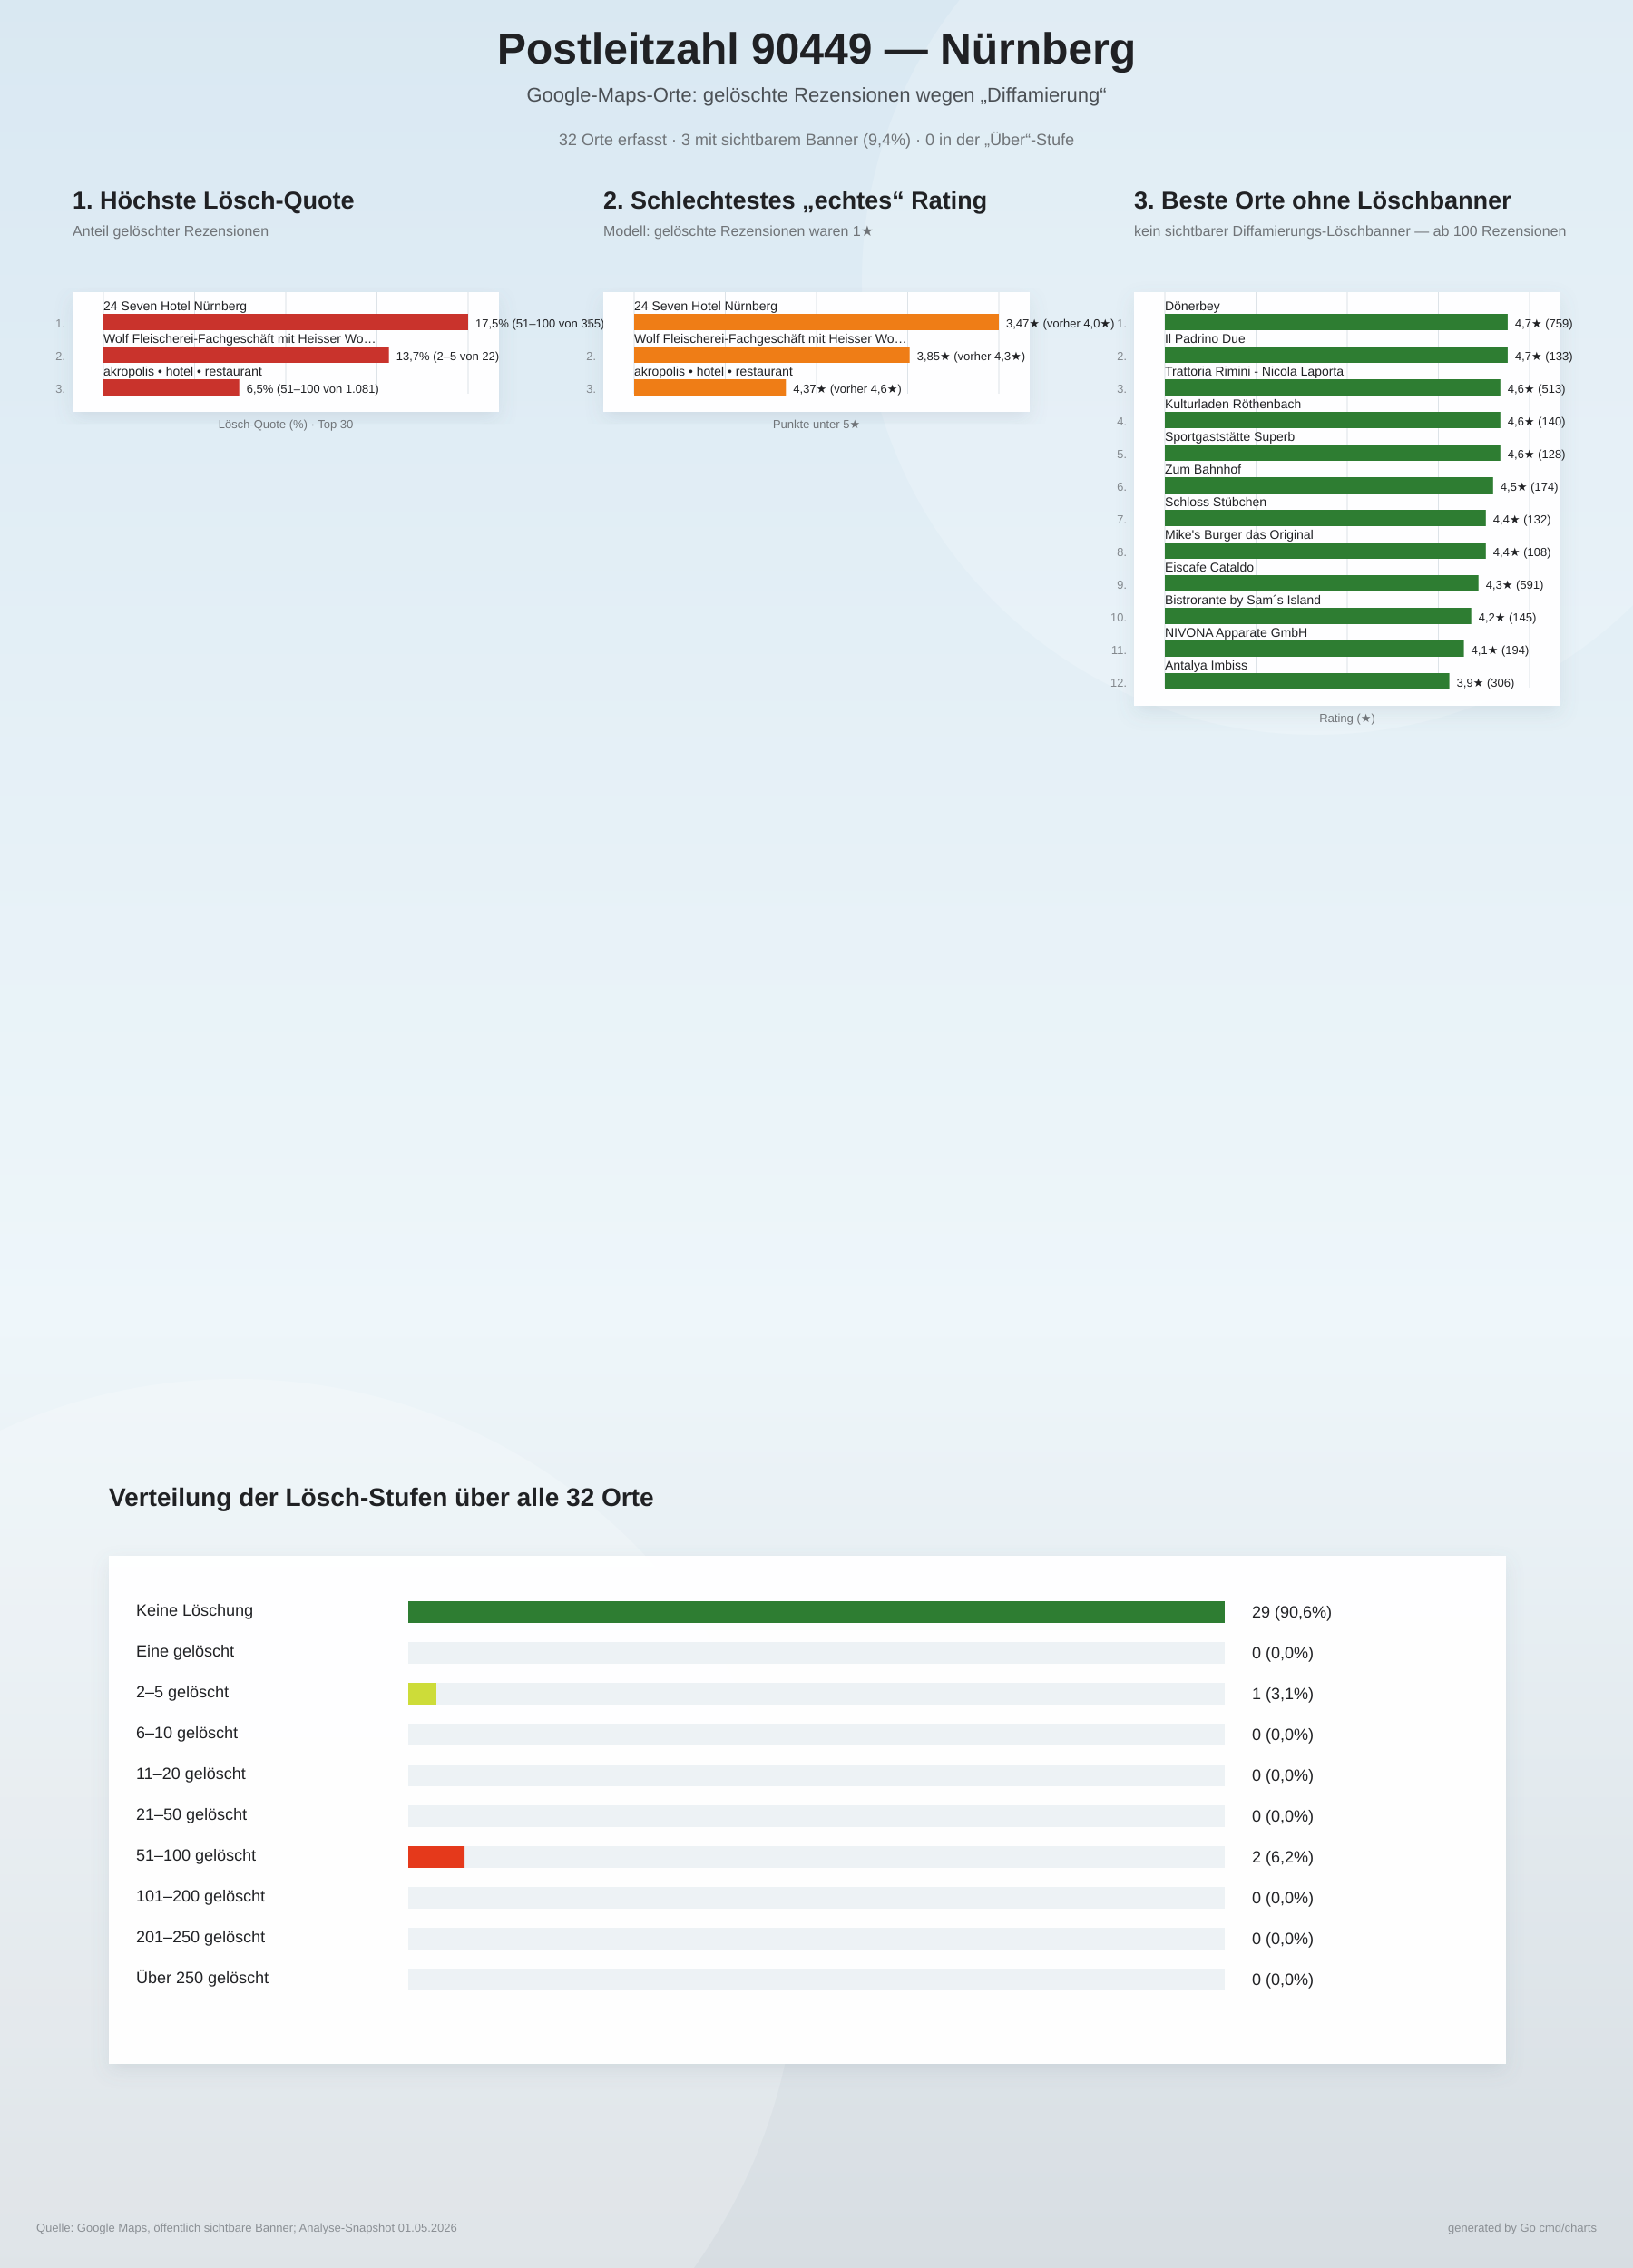
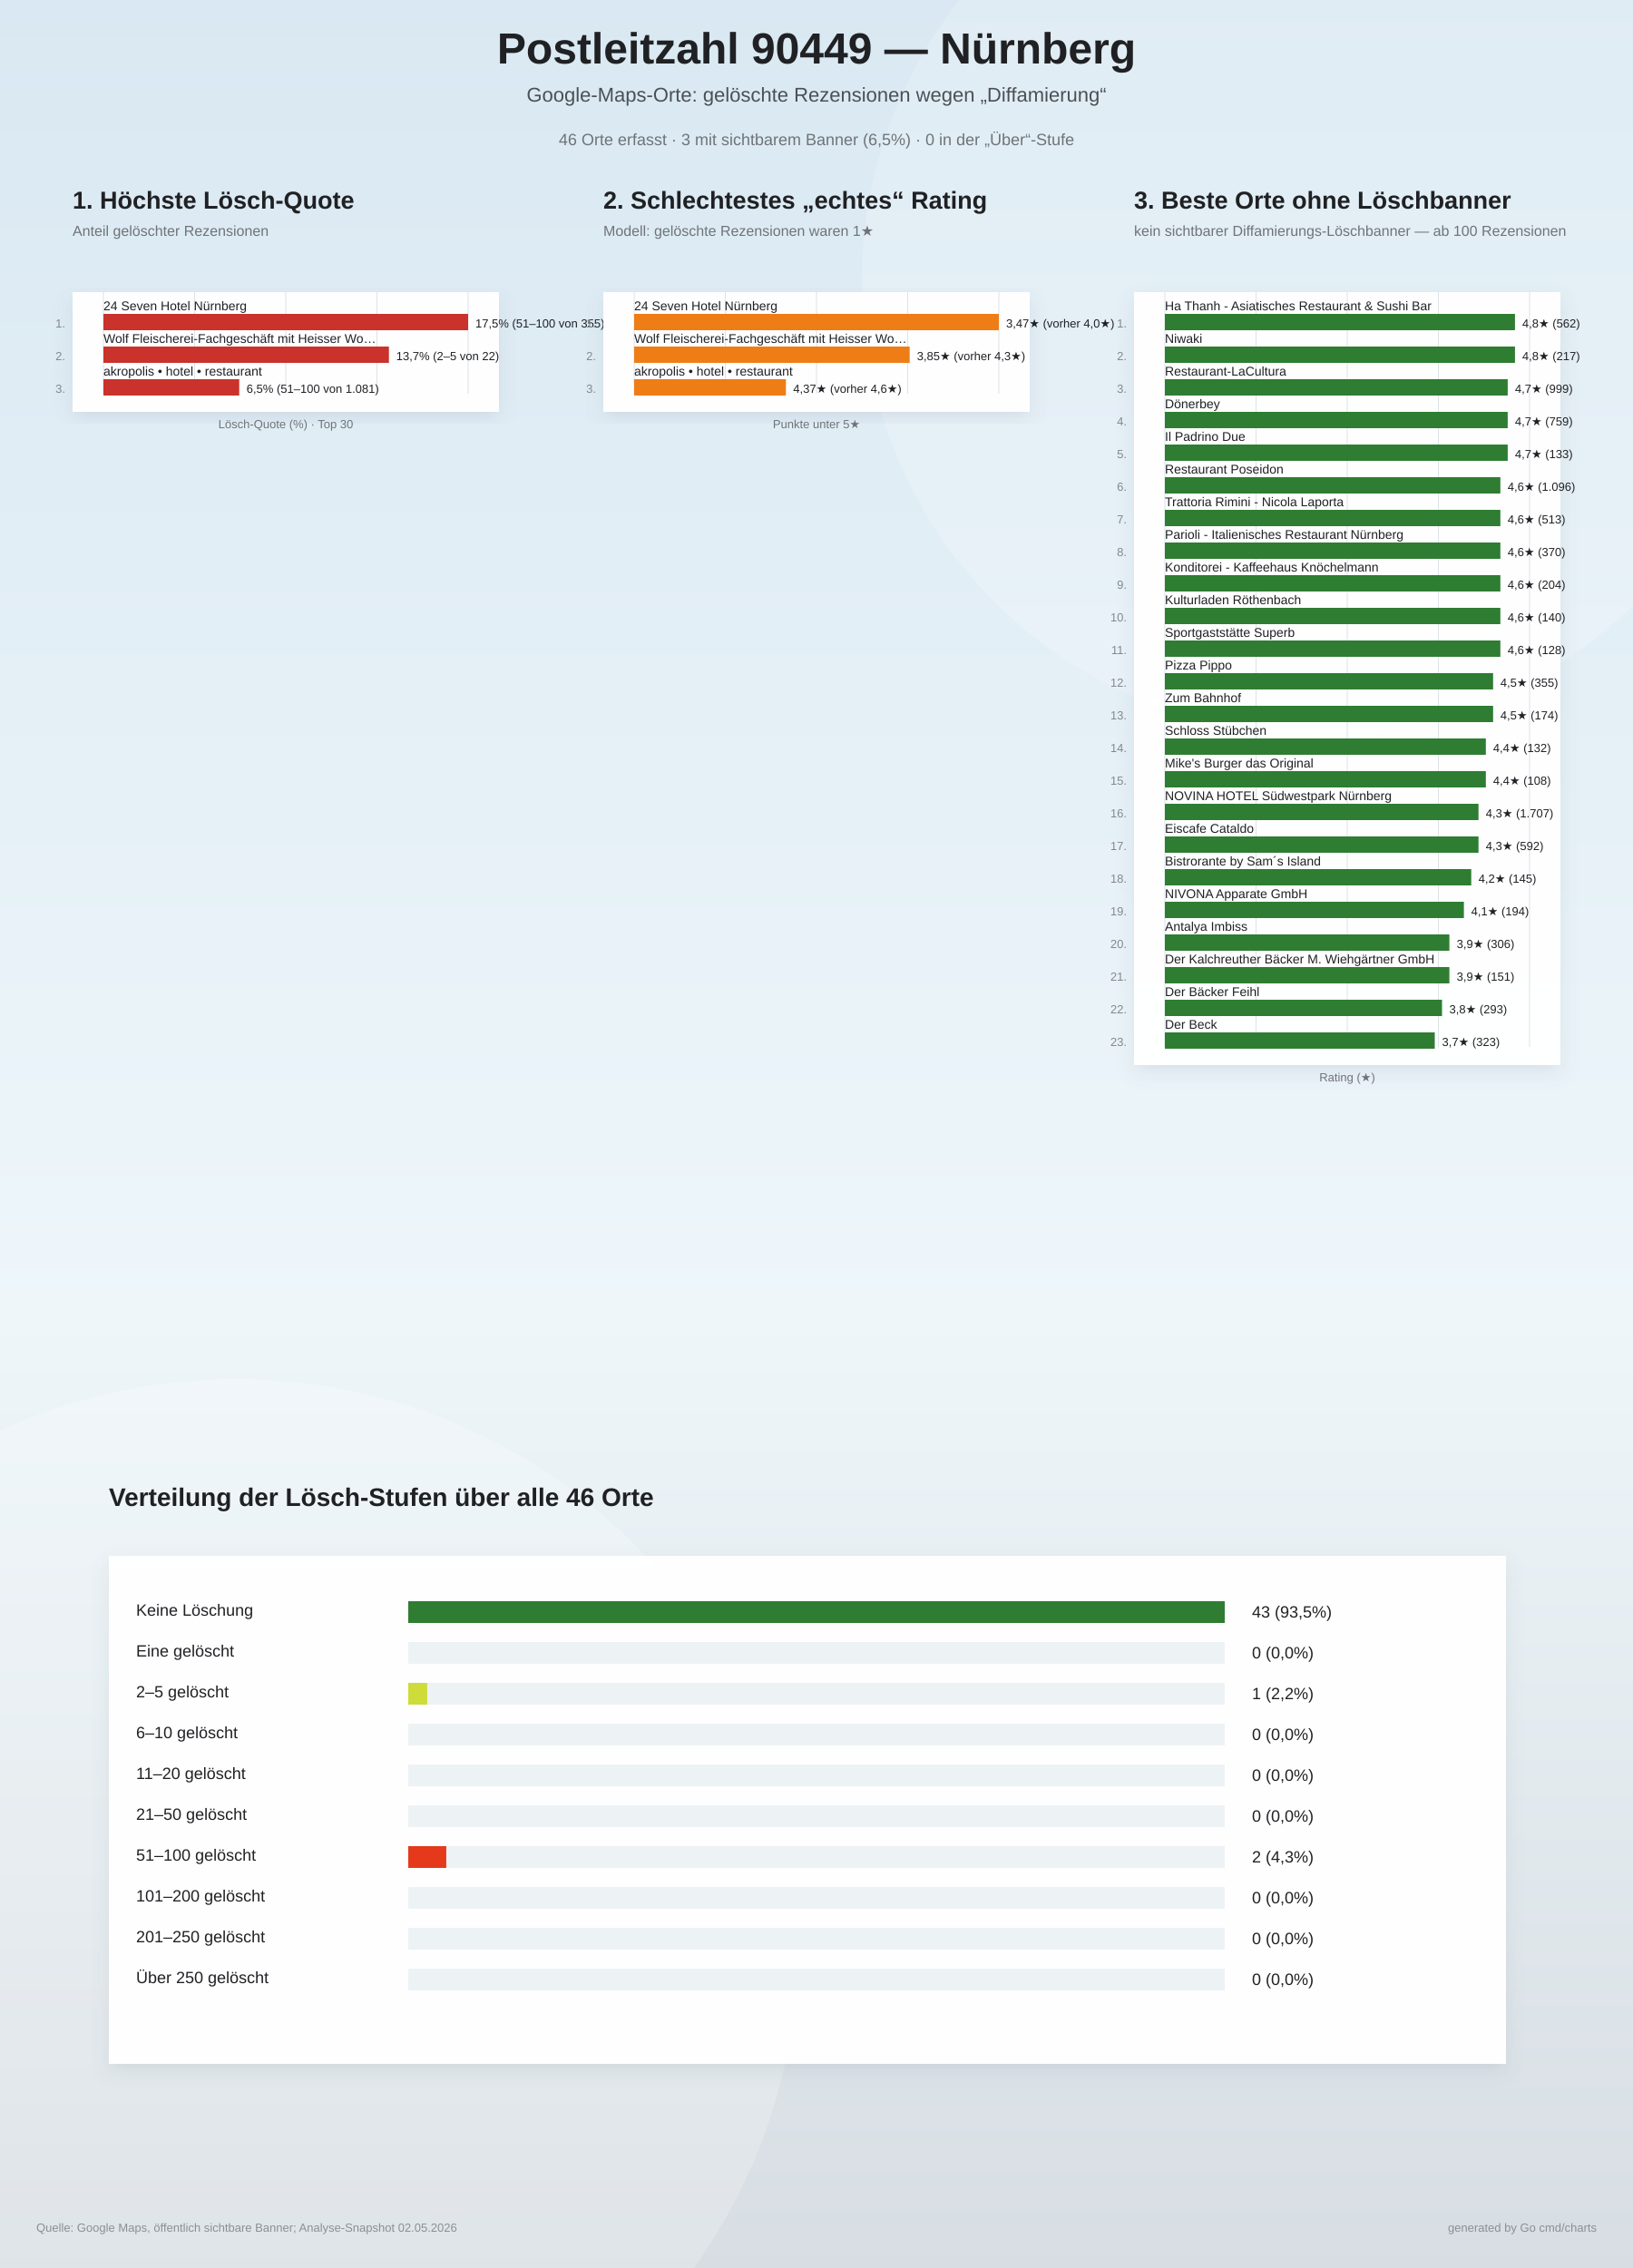
<svg xmlns="http://www.w3.org/2000/svg" width="1800" height="2500" viewBox="0 0 1800 2500">
  <defs>
    <linearGradient id="bg" x1="0" y1="0" x2="0" y2="1">
      <stop offset="0%" stop-color="#d9e8f2" />
      <stop offset="58%" stop-color="#eef6fa" />
      <stop offset="100%" stop-color="#d7dde2" />
    </linearGradient>
    <filter id="softShadow" x="-10%" y="-10%" width="120%" height="120%">
      <feDropShadow dx="0" dy="8" stdDeviation="10" flood-color="#6d7f8a" flood-opacity="0.16" />
    </filter>
  </defs>
  <rect width="100%" height="100%" fill="url(#bg)" />
  <circle cx="1450" cy="310" r="500" fill="#ffffff" opacity="0.18" />
  <circle cx="260" cy="2140" r="620" fill="#ffffff" opacity="0.20" />
  <text x="900" y="70" text-anchor="middle" font-family="Arial, sans-serif" font-size="48" font-weight="800" fill="#202124">Postleitzahl 90449 — Nürnberg</text>
  <text x="900" y="112" text-anchor="middle" font-family="Arial, sans-serif" font-size="22" fill="#4b5055">Google-Maps-Orte: gelöschte Rezensionen wegen „Diffamierung“</text>
-   <text x="900" y="160" text-anchor="middle" font-family="Arial, sans-serif" font-size="18" fill="#6f7377">32 Orte erfasst · 3 mit sichtbarem Banner (9,4%) · 0 in der „Über“-Stufe</text>
+   <text x="900" y="160" text-anchor="middle" font-family="Arial, sans-serif" font-size="18" fill="#6f7377">46 Orte erfasst · 3 mit sichtbarem Banner (6,5%) · 0 in der „Über“-Stufe</text>
  <g>
    <text x="80" y="230" font-family="Arial, sans-serif" font-size="27" font-weight="800" fill="#202124">1. Höchste Lösch-Quote</text>
    <text x="80" y="260" font-family="Arial, sans-serif" font-size="16" fill="#6f7377">Anteil gelöschter Rezensionen</text>
    <rect x="80" y="322" width="470" height="132" fill="#ffffff" opacity="0.96" filter="url(#softShadow)" />
    <line x1="114.0" y1="322" x2="114.0" y2="434.0" stroke="#dde3e8" stroke-width="1" />
    <line x1="214.5" y1="322" x2="214.5" y2="434.0" stroke="#dde3e8" stroke-width="1" />
    <line x1="315.0" y1="322" x2="315.0" y2="434.0" stroke="#dde3e8" stroke-width="1" />
    <line x1="415.5" y1="322" x2="415.5" y2="434.0" stroke="#dde3e8" stroke-width="1" />
    <line x1="516.0" y1="322" x2="516.0" y2="434.0" stroke="#dde3e8" stroke-width="1" />
    <text x="72" y="361.0" text-anchor="end" font-family="Arial, sans-serif" font-size="13" fill="#83888d">1.</text>
    <text x="114" y="342.0" font-family="Arial, sans-serif" font-size="14" fill="#202124">24 Seven Hotel Nürnberg</text>
    <rect x="114" y="346.0" width="402.0" height="18" fill="#c9332c" />
    <text x="524.0" y="361.0" font-family="Arial, sans-serif" font-size="13" fill="#202124">17,5%  (51–100 von 355)</text>
    <text x="72" y="397.0" text-anchor="end" font-family="Arial, sans-serif" font-size="13" fill="#83888d">2.</text>
    <text x="114" y="378.0" font-family="Arial, sans-serif" font-size="14" fill="#202124">Wolf Fleischerei-Fachgeschäft mit Heisser Wo…</text>
    <rect x="114" y="382.0" width="314.7" height="18" fill="#c9332c" />
    <text x="436.7" y="397.0" font-family="Arial, sans-serif" font-size="13" fill="#202124">13,7%  (2–5 von 22)</text>
    <text x="72" y="433.0" text-anchor="end" font-family="Arial, sans-serif" font-size="13" fill="#83888d">3.</text>
    <text x="114" y="414.0" font-family="Arial, sans-serif" font-size="14" fill="#202124">akropolis • hotel • restaurant</text>
    <rect x="114" y="418.0" width="149.7" height="18" fill="#c9332c" />
    <text x="271.7" y="433.0" font-family="Arial, sans-serif" font-size="13" fill="#202124">6,5%  (51–100 von 1.081)</text>
    <text x="315" y="472.0" text-anchor="middle" font-family="Arial, sans-serif" font-size="13" fill="#6f7377">Lösch-Quote (%) · Top 30</text>
  </g>
  <g>
    <text x="665" y="230" font-family="Arial, sans-serif" font-size="27" font-weight="800" fill="#202124">2. Schlechtestes „echtes“ Rating</text>
    <text x="665" y="260" font-family="Arial, sans-serif" font-size="16" fill="#6f7377">Modell: gelöschte Rezensionen waren 1★</text>
    <rect x="665" y="322" width="470" height="132" fill="#ffffff" opacity="0.96" filter="url(#softShadow)" />
    <line x1="699.0" y1="322" x2="699.0" y2="434.0" stroke="#dde3e8" stroke-width="1" />
    <line x1="799.5" y1="322" x2="799.5" y2="434.0" stroke="#dde3e8" stroke-width="1" />
    <line x1="900.0" y1="322" x2="900.0" y2="434.0" stroke="#dde3e8" stroke-width="1" />
    <line x1="1000.5" y1="322" x2="1000.5" y2="434.0" stroke="#dde3e8" stroke-width="1" />
    <line x1="1101.0" y1="322" x2="1101.0" y2="434.0" stroke="#dde3e8" stroke-width="1" />
    <text x="657" y="361.0" text-anchor="end" font-family="Arial, sans-serif" font-size="13" fill="#83888d">1.</text>
    <text x="699" y="342.0" font-family="Arial, sans-serif" font-size="14" fill="#202124">24 Seven Hotel Nürnberg</text>
    <rect x="699" y="346.0" width="402.0" height="18" fill="#ef7d16" />
    <text x="1109.0" y="361.0" font-family="Arial, sans-serif" font-size="13" fill="#202124">3,47★  (vorher 4,0★)</text>
    <text x="657" y="397.0" text-anchor="end" font-family="Arial, sans-serif" font-size="13" fill="#83888d">2.</text>
    <text x="699" y="378.0" font-family="Arial, sans-serif" font-size="14" fill="#202124">Wolf Fleischerei-Fachgeschäft mit Heisser Wo…</text>
    <rect x="699" y="382.0" width="303.7" height="18" fill="#ef7d16" />
    <text x="1010.7" y="397.0" font-family="Arial, sans-serif" font-size="13" fill="#202124">3,85★  (vorher 4,3★)</text>
    <text x="657" y="433.0" text-anchor="end" font-family="Arial, sans-serif" font-size="13" fill="#83888d">3.</text>
    <text x="699" y="414.0" font-family="Arial, sans-serif" font-size="14" fill="#202124">akropolis • hotel • restaurant</text>
    <rect x="699" y="418.0" width="167.3" height="18" fill="#ef7d16" />
    <text x="874.3" y="433.0" font-family="Arial, sans-serif" font-size="13" fill="#202124">4,37★  (vorher 4,6★)</text>
    <text x="900" y="472.0" text-anchor="middle" font-family="Arial, sans-serif" font-size="13" fill="#6f7377">Punkte unter 5★</text>
  </g>
  <g>
    <text x="1250" y="230" font-family="Arial, sans-serif" font-size="27" font-weight="800" fill="#202124">3. Beste Orte ohne Löschbanner</text>
    <text x="1250" y="260" font-family="Arial, sans-serif" font-size="16" fill="#6f7377">kein sichtbarer Diffamierungs-Löschbanner — ab 100 Rezensionen</text>
-     <rect x="1250" y="322" width="470" height="456" fill="#ffffff" opacity="0.96" filter="url(#softShadow)" />
-     <line x1="1284.0" y1="322" x2="1284.0" y2="758.0" stroke="#dde3e8" stroke-width="1" />
-     <line x1="1384.5" y1="322" x2="1384.5" y2="758.0" stroke="#dde3e8" stroke-width="1" />
-     <line x1="1485.0" y1="322" x2="1485.0" y2="758.0" stroke="#dde3e8" stroke-width="1" />
-     <line x1="1585.5" y1="322" x2="1585.5" y2="758.0" stroke="#dde3e8" stroke-width="1" />
-     <line x1="1686.0" y1="322" x2="1686.0" y2="758.0" stroke="#dde3e8" stroke-width="1" />
+     <rect x="1250" y="322" width="470" height="852" fill="#ffffff" opacity="0.96" filter="url(#softShadow)" />
+     <line x1="1284.0" y1="322" x2="1284.0" y2="1154.0" stroke="#dde3e8" stroke-width="1" />
+     <line x1="1384.5" y1="322" x2="1384.5" y2="1154.0" stroke="#dde3e8" stroke-width="1" />
+     <line x1="1485.0" y1="322" x2="1485.0" y2="1154.0" stroke="#dde3e8" stroke-width="1" />
+     <line x1="1585.5" y1="322" x2="1585.5" y2="1154.0" stroke="#dde3e8" stroke-width="1" />
+     <line x1="1686.0" y1="322" x2="1686.0" y2="1154.0" stroke="#dde3e8" stroke-width="1" />
    <text x="1242" y="361.0" text-anchor="end" font-family="Arial, sans-serif" font-size="13" fill="#83888d">1.</text>
-     <text x="1284" y="342.0" font-family="Arial, sans-serif" font-size="14" fill="#202124">Dönerbey</text>
-     <rect x="1284" y="346.0" width="377.9" height="18" fill="#2e7d32" />
-     <text x="1669.9" y="361.0" font-family="Arial, sans-serif" font-size="13" fill="#202124">4,7★  (759)</text>
+     <text x="1284" y="342.0" font-family="Arial, sans-serif" font-size="14" fill="#202124">Ha Thanh - Asiatisches Restaurant &amp; Sushi Bar</text>
+     <rect x="1284" y="346.0" width="385.9" height="18" fill="#2e7d32" />
+     <text x="1677.9" y="361.0" font-family="Arial, sans-serif" font-size="13" fill="#202124">4,8★  (562)</text>
    <text x="1242" y="397.0" text-anchor="end" font-family="Arial, sans-serif" font-size="13" fill="#83888d">2.</text>
-     <text x="1284" y="378.0" font-family="Arial, sans-serif" font-size="14" fill="#202124">Il Padrino Due</text>
-     <rect x="1284" y="382.0" width="377.9" height="18" fill="#2e7d32" />
-     <text x="1669.9" y="397.0" font-family="Arial, sans-serif" font-size="13" fill="#202124">4,7★  (133)</text>
+     <text x="1284" y="378.0" font-family="Arial, sans-serif" font-size="14" fill="#202124">Niwaki</text>
+     <rect x="1284" y="382.0" width="385.9" height="18" fill="#2e7d32" />
+     <text x="1677.9" y="397.0" font-family="Arial, sans-serif" font-size="13" fill="#202124">4,8★  (217)</text>
    <text x="1242" y="433.0" text-anchor="end" font-family="Arial, sans-serif" font-size="13" fill="#83888d">3.</text>
-     <text x="1284" y="414.0" font-family="Arial, sans-serif" font-size="14" fill="#202124">Trattoria Rimini - Nicola Laporta</text>
-     <rect x="1284" y="418.0" width="369.8" height="18" fill="#2e7d32" />
-     <text x="1661.8" y="433.0" font-family="Arial, sans-serif" font-size="13" fill="#202124">4,6★  (513)</text>
+     <text x="1284" y="414.0" font-family="Arial, sans-serif" font-size="14" fill="#202124">Restaurant-LaCultura</text>
+     <rect x="1284" y="418.0" width="377.9" height="18" fill="#2e7d32" />
+     <text x="1669.9" y="433.0" font-family="Arial, sans-serif" font-size="13" fill="#202124">4,7★  (999)</text>
    <text x="1242" y="469.0" text-anchor="end" font-family="Arial, sans-serif" font-size="13" fill="#83888d">4.</text>
-     <text x="1284" y="450.0" font-family="Arial, sans-serif" font-size="14" fill="#202124">Kulturladen Röthenbach</text>
-     <rect x="1284" y="454.0" width="369.8" height="18" fill="#2e7d32" />
-     <text x="1661.8" y="469.0" font-family="Arial, sans-serif" font-size="13" fill="#202124">4,6★  (140)</text>
+     <text x="1284" y="450.0" font-family="Arial, sans-serif" font-size="14" fill="#202124">Dönerbey</text>
+     <rect x="1284" y="454.0" width="377.9" height="18" fill="#2e7d32" />
+     <text x="1669.9" y="469.0" font-family="Arial, sans-serif" font-size="13" fill="#202124">4,7★  (759)</text>
    <text x="1242" y="505.0" text-anchor="end" font-family="Arial, sans-serif" font-size="13" fill="#83888d">5.</text>
-     <text x="1284" y="486.0" font-family="Arial, sans-serif" font-size="14" fill="#202124">Sportgaststätte Superb</text>
-     <rect x="1284" y="490.0" width="369.8" height="18" fill="#2e7d32" />
-     <text x="1661.8" y="505.0" font-family="Arial, sans-serif" font-size="13" fill="#202124">4,6★  (128)</text>
+     <text x="1284" y="486.0" font-family="Arial, sans-serif" font-size="14" fill="#202124">Il Padrino Due</text>
+     <rect x="1284" y="490.0" width="377.9" height="18" fill="#2e7d32" />
+     <text x="1669.9" y="505.0" font-family="Arial, sans-serif" font-size="13" fill="#202124">4,7★  (133)</text>
    <text x="1242" y="541.0" text-anchor="end" font-family="Arial, sans-serif" font-size="13" fill="#83888d">6.</text>
-     <text x="1284" y="522.0" font-family="Arial, sans-serif" font-size="14" fill="#202124">Zum Bahnhof</text>
-     <rect x="1284" y="526.0" width="361.8" height="18" fill="#2e7d32" />
-     <text x="1653.8" y="541.0" font-family="Arial, sans-serif" font-size="13" fill="#202124">4,5★  (174)</text>
+     <text x="1284" y="522.0" font-family="Arial, sans-serif" font-size="14" fill="#202124">Restaurant Poseidon</text>
+     <rect x="1284" y="526.0" width="369.8" height="18" fill="#2e7d32" />
+     <text x="1661.8" y="541.0" font-family="Arial, sans-serif" font-size="13" fill="#202124">4,6★  (1.096)</text>
    <text x="1242" y="577.0" text-anchor="end" font-family="Arial, sans-serif" font-size="13" fill="#83888d">7.</text>
-     <text x="1284" y="558.0" font-family="Arial, sans-serif" font-size="14" fill="#202124">Schloss Stübchen</text>
-     <rect x="1284" y="562.0" width="353.8" height="18" fill="#2e7d32" />
-     <text x="1645.8" y="577.0" font-family="Arial, sans-serif" font-size="13" fill="#202124">4,4★  (132)</text>
+     <text x="1284" y="558.0" font-family="Arial, sans-serif" font-size="14" fill="#202124">Trattoria Rimini - Nicola Laporta</text>
+     <rect x="1284" y="562.0" width="369.8" height="18" fill="#2e7d32" />
+     <text x="1661.8" y="577.0" font-family="Arial, sans-serif" font-size="13" fill="#202124">4,6★  (513)</text>
    <text x="1242" y="613.0" text-anchor="end" font-family="Arial, sans-serif" font-size="13" fill="#83888d">8.</text>
-     <text x="1284" y="594.0" font-family="Arial, sans-serif" font-size="14" fill="#202124">Mike's Burger das Original</text>
-     <rect x="1284" y="598.0" width="353.8" height="18" fill="#2e7d32" />
-     <text x="1645.8" y="613.0" font-family="Arial, sans-serif" font-size="13" fill="#202124">4,4★  (108)</text>
+     <text x="1284" y="594.0" font-family="Arial, sans-serif" font-size="14" fill="#202124">Parioli - Italienisches Restaurant Nürnberg</text>
+     <rect x="1284" y="598.0" width="369.8" height="18" fill="#2e7d32" />
+     <text x="1661.8" y="613.0" font-family="Arial, sans-serif" font-size="13" fill="#202124">4,6★  (370)</text>
    <text x="1242" y="649.0" text-anchor="end" font-family="Arial, sans-serif" font-size="13" fill="#83888d">9.</text>
-     <text x="1284" y="630.0" font-family="Arial, sans-serif" font-size="14" fill="#202124">Eiscafe Cataldo</text>
-     <rect x="1284" y="634.0" width="345.7" height="18" fill="#2e7d32" />
-     <text x="1637.7" y="649.0" font-family="Arial, sans-serif" font-size="13" fill="#202124">4,3★  (591)</text>
+     <text x="1284" y="630.0" font-family="Arial, sans-serif" font-size="14" fill="#202124">Konditorei - Kaffeehaus Knöchelmann</text>
+     <rect x="1284" y="634.0" width="369.8" height="18" fill="#2e7d32" />
+     <text x="1661.8" y="649.0" font-family="Arial, sans-serif" font-size="13" fill="#202124">4,6★  (204)</text>
    <text x="1242" y="685.0" text-anchor="end" font-family="Arial, sans-serif" font-size="13" fill="#83888d">10.</text>
-     <text x="1284" y="666.0" font-family="Arial, sans-serif" font-size="14" fill="#202124">Bistrorante by Sam´s Island</text>
-     <rect x="1284" y="670.0" width="337.7" height="18" fill="#2e7d32" />
-     <text x="1629.7" y="685.0" font-family="Arial, sans-serif" font-size="13" fill="#202124">4,2★  (145)</text>
+     <text x="1284" y="666.0" font-family="Arial, sans-serif" font-size="14" fill="#202124">Kulturladen Röthenbach</text>
+     <rect x="1284" y="670.0" width="369.8" height="18" fill="#2e7d32" />
+     <text x="1661.8" y="685.0" font-family="Arial, sans-serif" font-size="13" fill="#202124">4,6★  (140)</text>
    <text x="1242" y="721.0" text-anchor="end" font-family="Arial, sans-serif" font-size="13" fill="#83888d">11.</text>
-     <text x="1284" y="702.0" font-family="Arial, sans-serif" font-size="14" fill="#202124">NIVONA Apparate GmbH</text>
-     <rect x="1284" y="706.0" width="329.6" height="18" fill="#2e7d32" />
-     <text x="1621.6" y="721.0" font-family="Arial, sans-serif" font-size="13" fill="#202124">4,1★  (194)</text>
+     <text x="1284" y="702.0" font-family="Arial, sans-serif" font-size="14" fill="#202124">Sportgaststätte Superb</text>
+     <rect x="1284" y="706.0" width="369.8" height="18" fill="#2e7d32" />
+     <text x="1661.8" y="721.0" font-family="Arial, sans-serif" font-size="13" fill="#202124">4,6★  (128)</text>
    <text x="1242" y="757.0" text-anchor="end" font-family="Arial, sans-serif" font-size="13" fill="#83888d">12.</text>
-     <text x="1284" y="738.0" font-family="Arial, sans-serif" font-size="14" fill="#202124">Antalya Imbiss</text>
-     <rect x="1284" y="742.0" width="313.6" height="18" fill="#2e7d32" />
-     <text x="1605.6" y="757.0" font-family="Arial, sans-serif" font-size="13" fill="#202124">3,9★  (306)</text>
-     <text x="1485" y="796.0" text-anchor="middle" font-family="Arial, sans-serif" font-size="13" fill="#6f7377">Rating (★)</text>
-   </g>
-   <g>
-     <text x="120" y="1660" font-family="Arial, sans-serif" font-size="28" font-weight="800" fill="#202124">Verteilung der Lösch-Stufen über alle 32 Orte</text>
+     <text x="1284" y="738.0" font-family="Arial, sans-serif" font-size="14" fill="#202124">Pizza Pippo</text>
+     <rect x="1284" y="742.0" width="361.8" height="18" fill="#2e7d32" />
+     <text x="1653.8" y="757.0" font-family="Arial, sans-serif" font-size="13" fill="#202124">4,5★  (355)</text>
+     <text x="1242" y="793.0" text-anchor="end" font-family="Arial, sans-serif" font-size="13" fill="#83888d">13.</text>
+     <text x="1284" y="774.0" font-family="Arial, sans-serif" font-size="14" fill="#202124">Zum Bahnhof</text>
+     <rect x="1284" y="778.0" width="361.8" height="18" fill="#2e7d32" />
+     <text x="1653.8" y="793.0" font-family="Arial, sans-serif" font-size="13" fill="#202124">4,5★  (174)</text>
+     <text x="1242" y="829.0" text-anchor="end" font-family="Arial, sans-serif" font-size="13" fill="#83888d">14.</text>
+     <text x="1284" y="810.0" font-family="Arial, sans-serif" font-size="14" fill="#202124">Schloss Stübchen</text>
+     <rect x="1284" y="814.0" width="353.8" height="18" fill="#2e7d32" />
+     <text x="1645.8" y="829.0" font-family="Arial, sans-serif" font-size="13" fill="#202124">4,4★  (132)</text>
+     <text x="1242" y="865.0" text-anchor="end" font-family="Arial, sans-serif" font-size="13" fill="#83888d">15.</text>
+     <text x="1284" y="846.0" font-family="Arial, sans-serif" font-size="14" fill="#202124">Mike's Burger das Original</text>
+     <rect x="1284" y="850.0" width="353.8" height="18" fill="#2e7d32" />
+     <text x="1645.8" y="865.0" font-family="Arial, sans-serif" font-size="13" fill="#202124">4,4★  (108)</text>
+     <text x="1242" y="901.0" text-anchor="end" font-family="Arial, sans-serif" font-size="13" fill="#83888d">16.</text>
+     <text x="1284" y="882.0" font-family="Arial, sans-serif" font-size="14" fill="#202124">NOVINA HOTEL Südwestpark Nürnberg</text>
+     <rect x="1284" y="886.0" width="345.7" height="18" fill="#2e7d32" />
+     <text x="1637.7" y="901.0" font-family="Arial, sans-serif" font-size="13" fill="#202124">4,3★  (1.707)</text>
+     <text x="1242" y="937.0" text-anchor="end" font-family="Arial, sans-serif" font-size="13" fill="#83888d">17.</text>
+     <text x="1284" y="918.0" font-family="Arial, sans-serif" font-size="14" fill="#202124">Eiscafe Cataldo</text>
+     <rect x="1284" y="922.0" width="345.7" height="18" fill="#2e7d32" />
+     <text x="1637.7" y="937.0" font-family="Arial, sans-serif" font-size="13" fill="#202124">4,3★  (592)</text>
+     <text x="1242" y="973.0" text-anchor="end" font-family="Arial, sans-serif" font-size="13" fill="#83888d">18.</text>
+     <text x="1284" y="954.0" font-family="Arial, sans-serif" font-size="14" fill="#202124">Bistrorante by Sam´s Island</text>
+     <rect x="1284" y="958.0" width="337.7" height="18" fill="#2e7d32" />
+     <text x="1629.7" y="973.0" font-family="Arial, sans-serif" font-size="13" fill="#202124">4,2★  (145)</text>
+     <text x="1242" y="1009.0" text-anchor="end" font-family="Arial, sans-serif" font-size="13" fill="#83888d">19.</text>
+     <text x="1284" y="990.0" font-family="Arial, sans-serif" font-size="14" fill="#202124">NIVONA Apparate GmbH</text>
+     <rect x="1284" y="994.0" width="329.6" height="18" fill="#2e7d32" />
+     <text x="1621.6" y="1009.0" font-family="Arial, sans-serif" font-size="13" fill="#202124">4,1★  (194)</text>
+     <text x="1242" y="1045.0" text-anchor="end" font-family="Arial, sans-serif" font-size="13" fill="#83888d">20.</text>
+     <text x="1284" y="1026.0" font-family="Arial, sans-serif" font-size="14" fill="#202124">Antalya Imbiss</text>
+     <rect x="1284" y="1030.0" width="313.6" height="18" fill="#2e7d32" />
+     <text x="1605.6" y="1045.0" font-family="Arial, sans-serif" font-size="13" fill="#202124">3,9★  (306)</text>
+     <text x="1242" y="1081.0" text-anchor="end" font-family="Arial, sans-serif" font-size="13" fill="#83888d">21.</text>
+     <text x="1284" y="1062.0" font-family="Arial, sans-serif" font-size="14" fill="#202124">Der Kalchreuther Bäcker M. Wiehgärtner GmbH</text>
+     <rect x="1284" y="1066.0" width="313.6" height="18" fill="#2e7d32" />
+     <text x="1605.6" y="1081.0" font-family="Arial, sans-serif" font-size="13" fill="#202124">3,9★  (151)</text>
+     <text x="1242" y="1117.0" text-anchor="end" font-family="Arial, sans-serif" font-size="13" fill="#83888d">22.</text>
+     <text x="1284" y="1098.0" font-family="Arial, sans-serif" font-size="14" fill="#202124">Der Bäcker Feihl</text>
+     <rect x="1284" y="1102.0" width="305.5" height="18" fill="#2e7d32" />
+     <text x="1597.5" y="1117.0" font-family="Arial, sans-serif" font-size="13" fill="#202124">3,8★  (293)</text>
+     <text x="1242" y="1153.0" text-anchor="end" font-family="Arial, sans-serif" font-size="13" fill="#83888d">23.</text>
+     <text x="1284" y="1134.0" font-family="Arial, sans-serif" font-size="14" fill="#202124">Der Beck</text>
+     <rect x="1284" y="1138.0" width="297.5" height="18" fill="#2e7d32" />
+     <text x="1589.5" y="1153.0" font-family="Arial, sans-serif" font-size="13" fill="#202124">3,7★  (323)</text>
+     <text x="1485" y="1192.0" text-anchor="middle" font-family="Arial, sans-serif" font-size="13" fill="#6f7377">Rating (★)</text>
+   </g>
+   <g>
+     <text x="120" y="1660" font-family="Arial, sans-serif" font-size="28" font-weight="800" fill="#202124">Verteilung der Lösch-Stufen über alle 46 Orte</text>
    <rect x="120" y="1715" width="1540" height="560" fill="#ffffff" opacity="0.96" filter="url(#softShadow)" />
    <text x="150" y="1781" font-family="Arial, sans-serif" font-size="18" fill="#202124">Keine Löschung</text>
    <rect x="450" y="1765" width="900" height="24" fill="#edf2f5" />
    <rect x="450" y="1765" width="900.0" height="24" fill="#2e7d32" />
-     <text x="1380" y="1783" font-family="Arial, sans-serif" font-size="18" fill="#202124">29 (90,6%)</text>
+     <text x="1380" y="1783" font-family="Arial, sans-serif" font-size="18" fill="#202124">43 (93,5%)</text>
    <text x="150" y="1826" font-family="Arial, sans-serif" font-size="18" fill="#202124">Eine gelöscht</text>
    <rect x="450" y="1810" width="900" height="24" fill="#edf2f5" />
    <rect x="450" y="1810" width="0.0" height="24" fill="#8bc34a" />
    <text x="1380" y="1828" font-family="Arial, sans-serif" font-size="18" fill="#202124">0 (0,0%)</text>
    <text x="150" y="1871" font-family="Arial, sans-serif" font-size="18" fill="#202124">2–5 gelöscht</text>
    <rect x="450" y="1855" width="900" height="24" fill="#edf2f5" />
-     <rect x="450" y="1855" width="31.0" height="24" fill="#cddc39" />
-     <text x="1380" y="1873" font-family="Arial, sans-serif" font-size="18" fill="#202124">1 (3,1%)</text>
+     <rect x="450" y="1855" width="20.9" height="24" fill="#cddc39" />
+     <text x="1380" y="1873" font-family="Arial, sans-serif" font-size="18" fill="#202124">1 (2,2%)</text>
    <text x="150" y="1916" font-family="Arial, sans-serif" font-size="18" fill="#202124">6–10 gelöscht</text>
    <rect x="450" y="1900" width="900" height="24" fill="#edf2f5" />
    <rect x="450" y="1900" width="0.0" height="24" fill="#ffca28" />
    <text x="1380" y="1918" font-family="Arial, sans-serif" font-size="18" fill="#202124">0 (0,0%)</text>
    <text x="150" y="1961" font-family="Arial, sans-serif" font-size="18" fill="#202124">11–20 gelöscht</text>
    <rect x="450" y="1945" width="900" height="24" fill="#edf2f5" />
    <rect x="450" y="1945" width="0.0" height="24" fill="#ff9f1c" />
    <text x="1380" y="1963" font-family="Arial, sans-serif" font-size="18" fill="#202124">0 (0,0%)</text>
    <text x="150" y="2006" font-family="Arial, sans-serif" font-size="18" fill="#202124">21–50 gelöscht</text>
    <rect x="450" y="1990" width="900" height="24" fill="#edf2f5" />
    <rect x="450" y="1990" width="0.0" height="24" fill="#ff6d00" />
    <text x="1380" y="2008" font-family="Arial, sans-serif" font-size="18" fill="#202124">0 (0,0%)</text>
    <text x="150" y="2051" font-family="Arial, sans-serif" font-size="18" fill="#202124">51–100 gelöscht</text>
    <rect x="450" y="2035" width="900" height="24" fill="#edf2f5" />
-     <rect x="450" y="2035" width="62.1" height="24" fill="#e5391b" />
-     <text x="1380" y="2053" font-family="Arial, sans-serif" font-size="18" fill="#202124">2 (6,2%)</text>
+     <rect x="450" y="2035" width="41.9" height="24" fill="#e5391b" />
+     <text x="1380" y="2053" font-family="Arial, sans-serif" font-size="18" fill="#202124">2 (4,3%)</text>
    <text x="150" y="2096" font-family="Arial, sans-serif" font-size="18" fill="#202124">101–200 gelöscht</text>
    <rect x="450" y="2080" width="900" height="24" fill="#edf2f5" />
    <rect x="450" y="2080" width="0.0" height="24" fill="#c62828" />
    <text x="1380" y="2098" font-family="Arial, sans-serif" font-size="18" fill="#202124">0 (0,0%)</text>
    <text x="150" y="2141" font-family="Arial, sans-serif" font-size="18" fill="#202124">201–250 gelöscht</text>
    <rect x="450" y="2125" width="900" height="24" fill="#edf2f5" />
    <rect x="450" y="2125" width="0.0" height="24" fill="#8e1919" />
    <text x="1380" y="2143" font-family="Arial, sans-serif" font-size="18" fill="#202124">0 (0,0%)</text>
    <text x="150" y="2186" font-family="Arial, sans-serif" font-size="18" fill="#202124">Über 250 gelöscht</text>
    <rect x="450" y="2170" width="900" height="24" fill="#edf2f5" />
    <rect x="450" y="2170" width="0.0" height="24" fill="#5b0f0f" />
    <text x="1380" y="2188" font-family="Arial, sans-serif" font-size="18" fill="#202124">0 (0,0%)</text>
  </g>
-   <text x="40" y="2460" font-family="Arial, sans-serif" font-size="13" fill="#8a8f94">Quelle: Google Maps, öffentlich sichtbare Banner; Analyse-Snapshot 01.05.2026</text>
+   <text x="40" y="2460" font-family="Arial, sans-serif" font-size="13" fill="#8a8f94">Quelle: Google Maps, öffentlich sichtbare Banner; Analyse-Snapshot 02.05.2026</text>
  <text x="1760" y="2460" text-anchor="end" font-family="Arial, sans-serif" font-size="13" fill="#8a8f94">generated by Go cmd/charts</text>
</svg>
